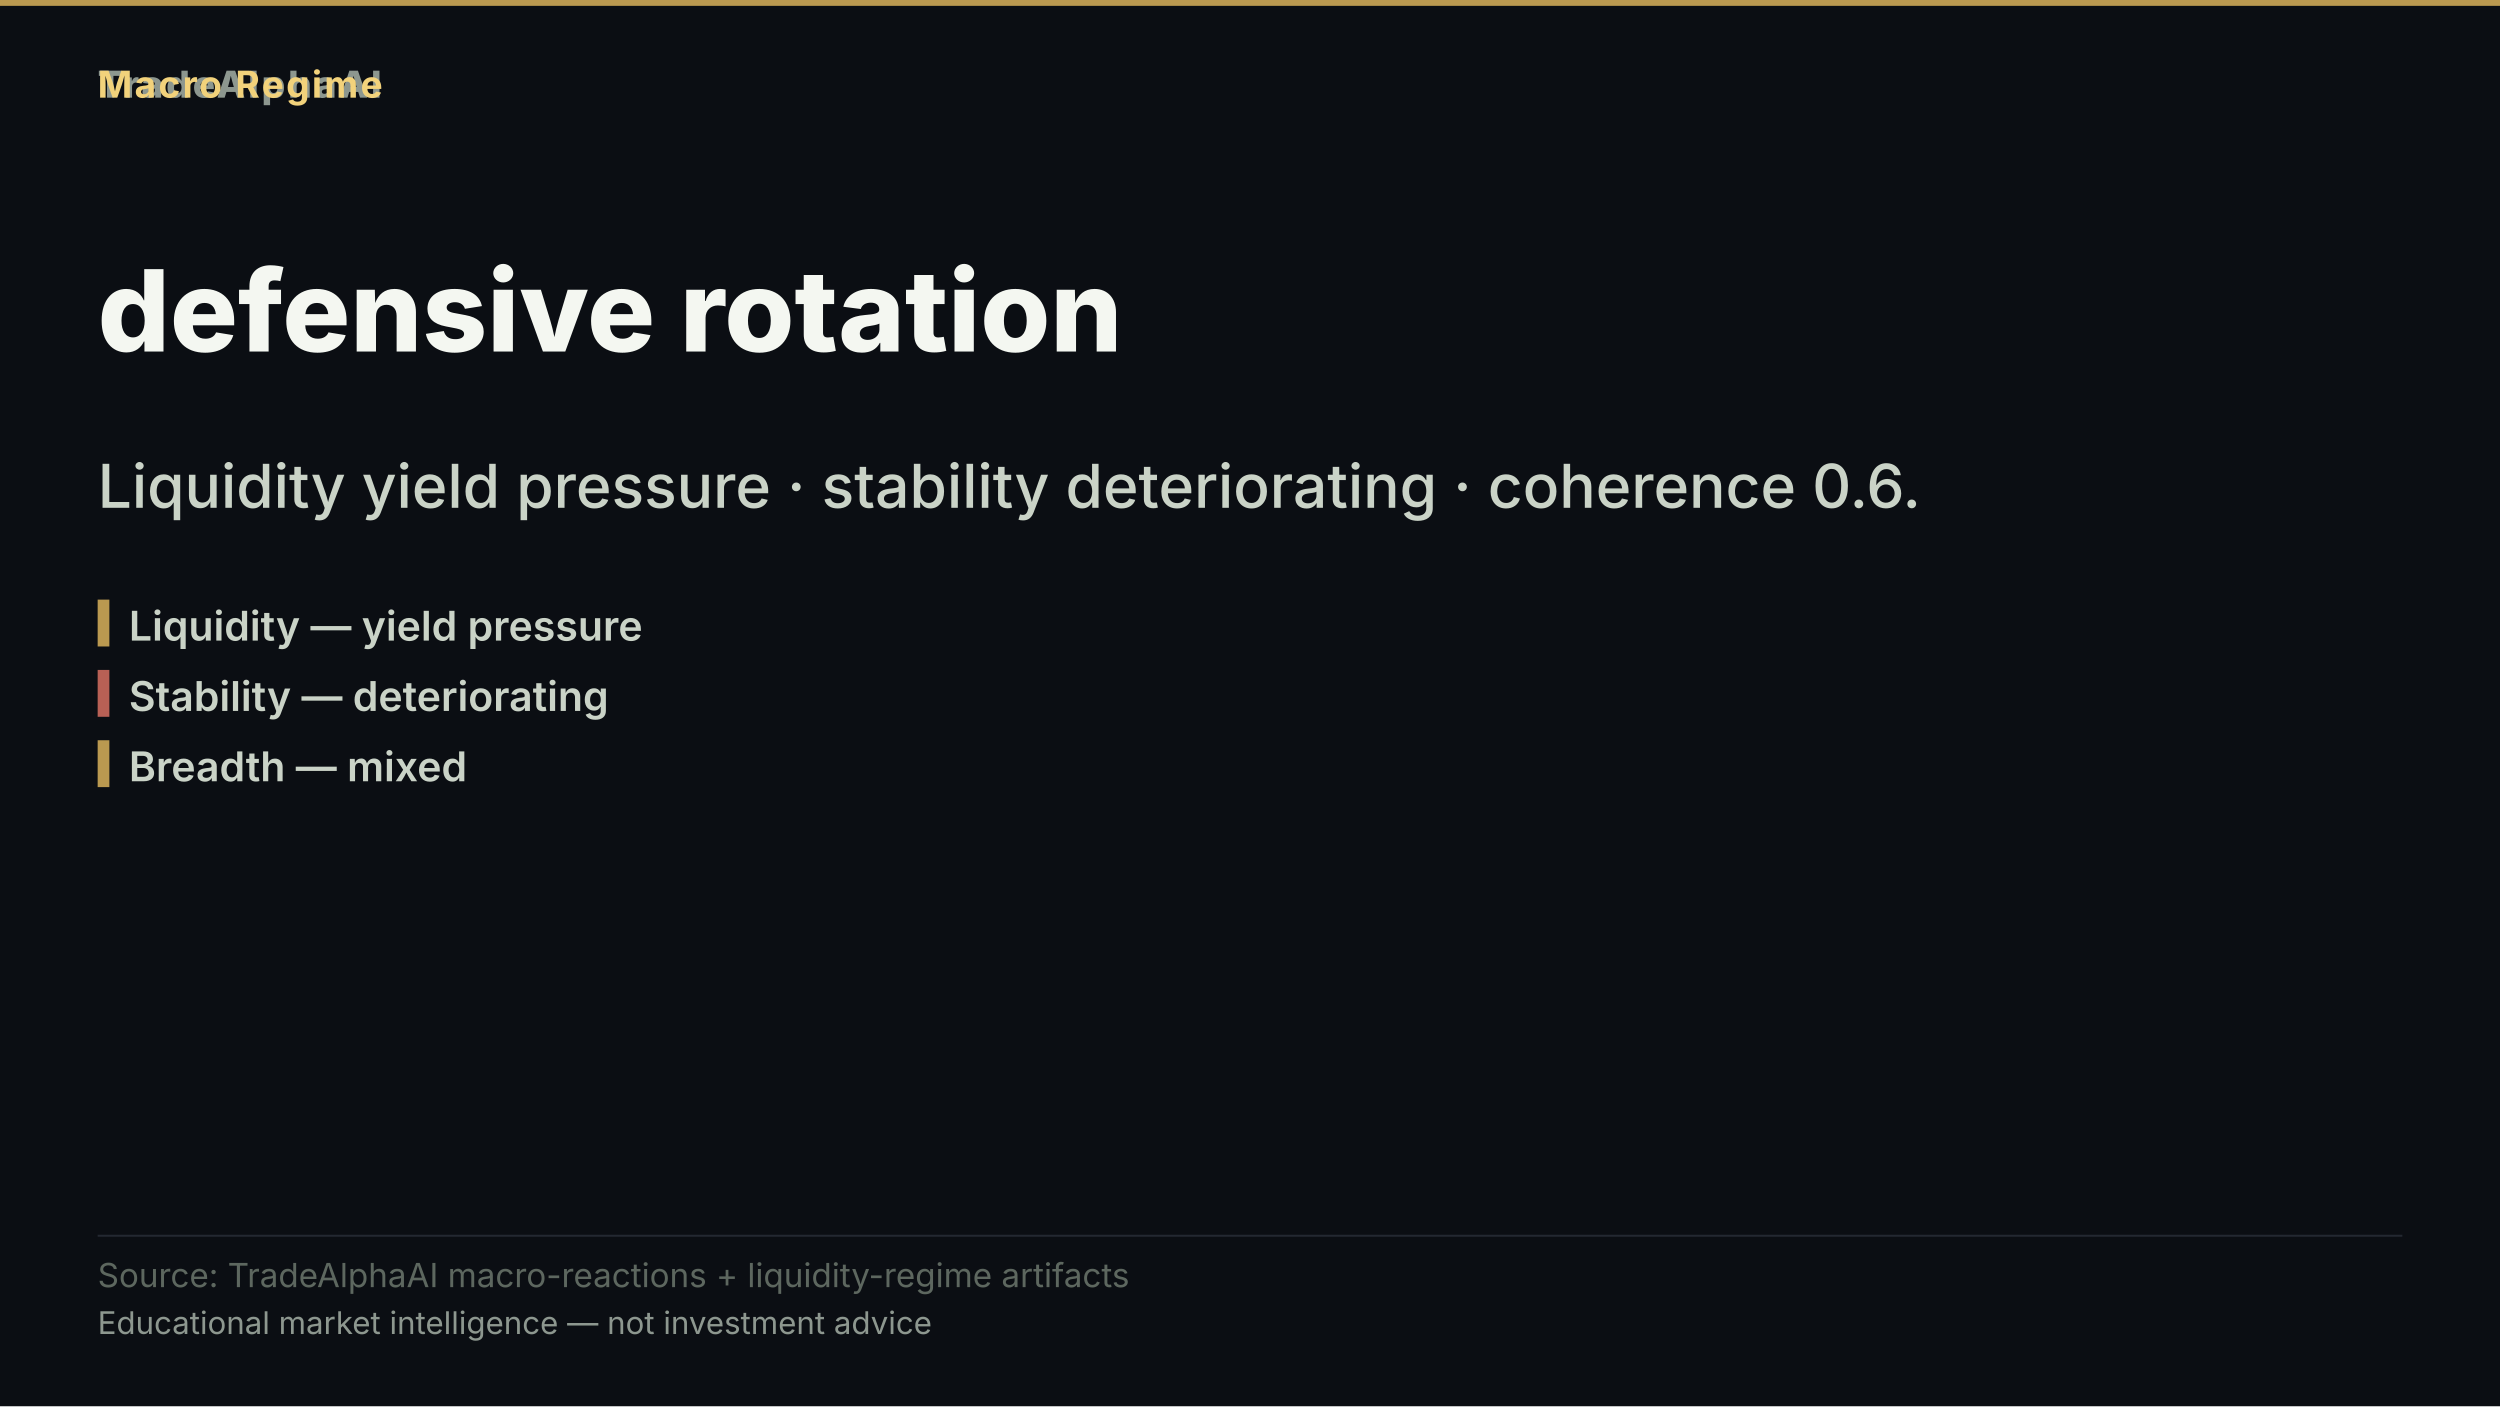
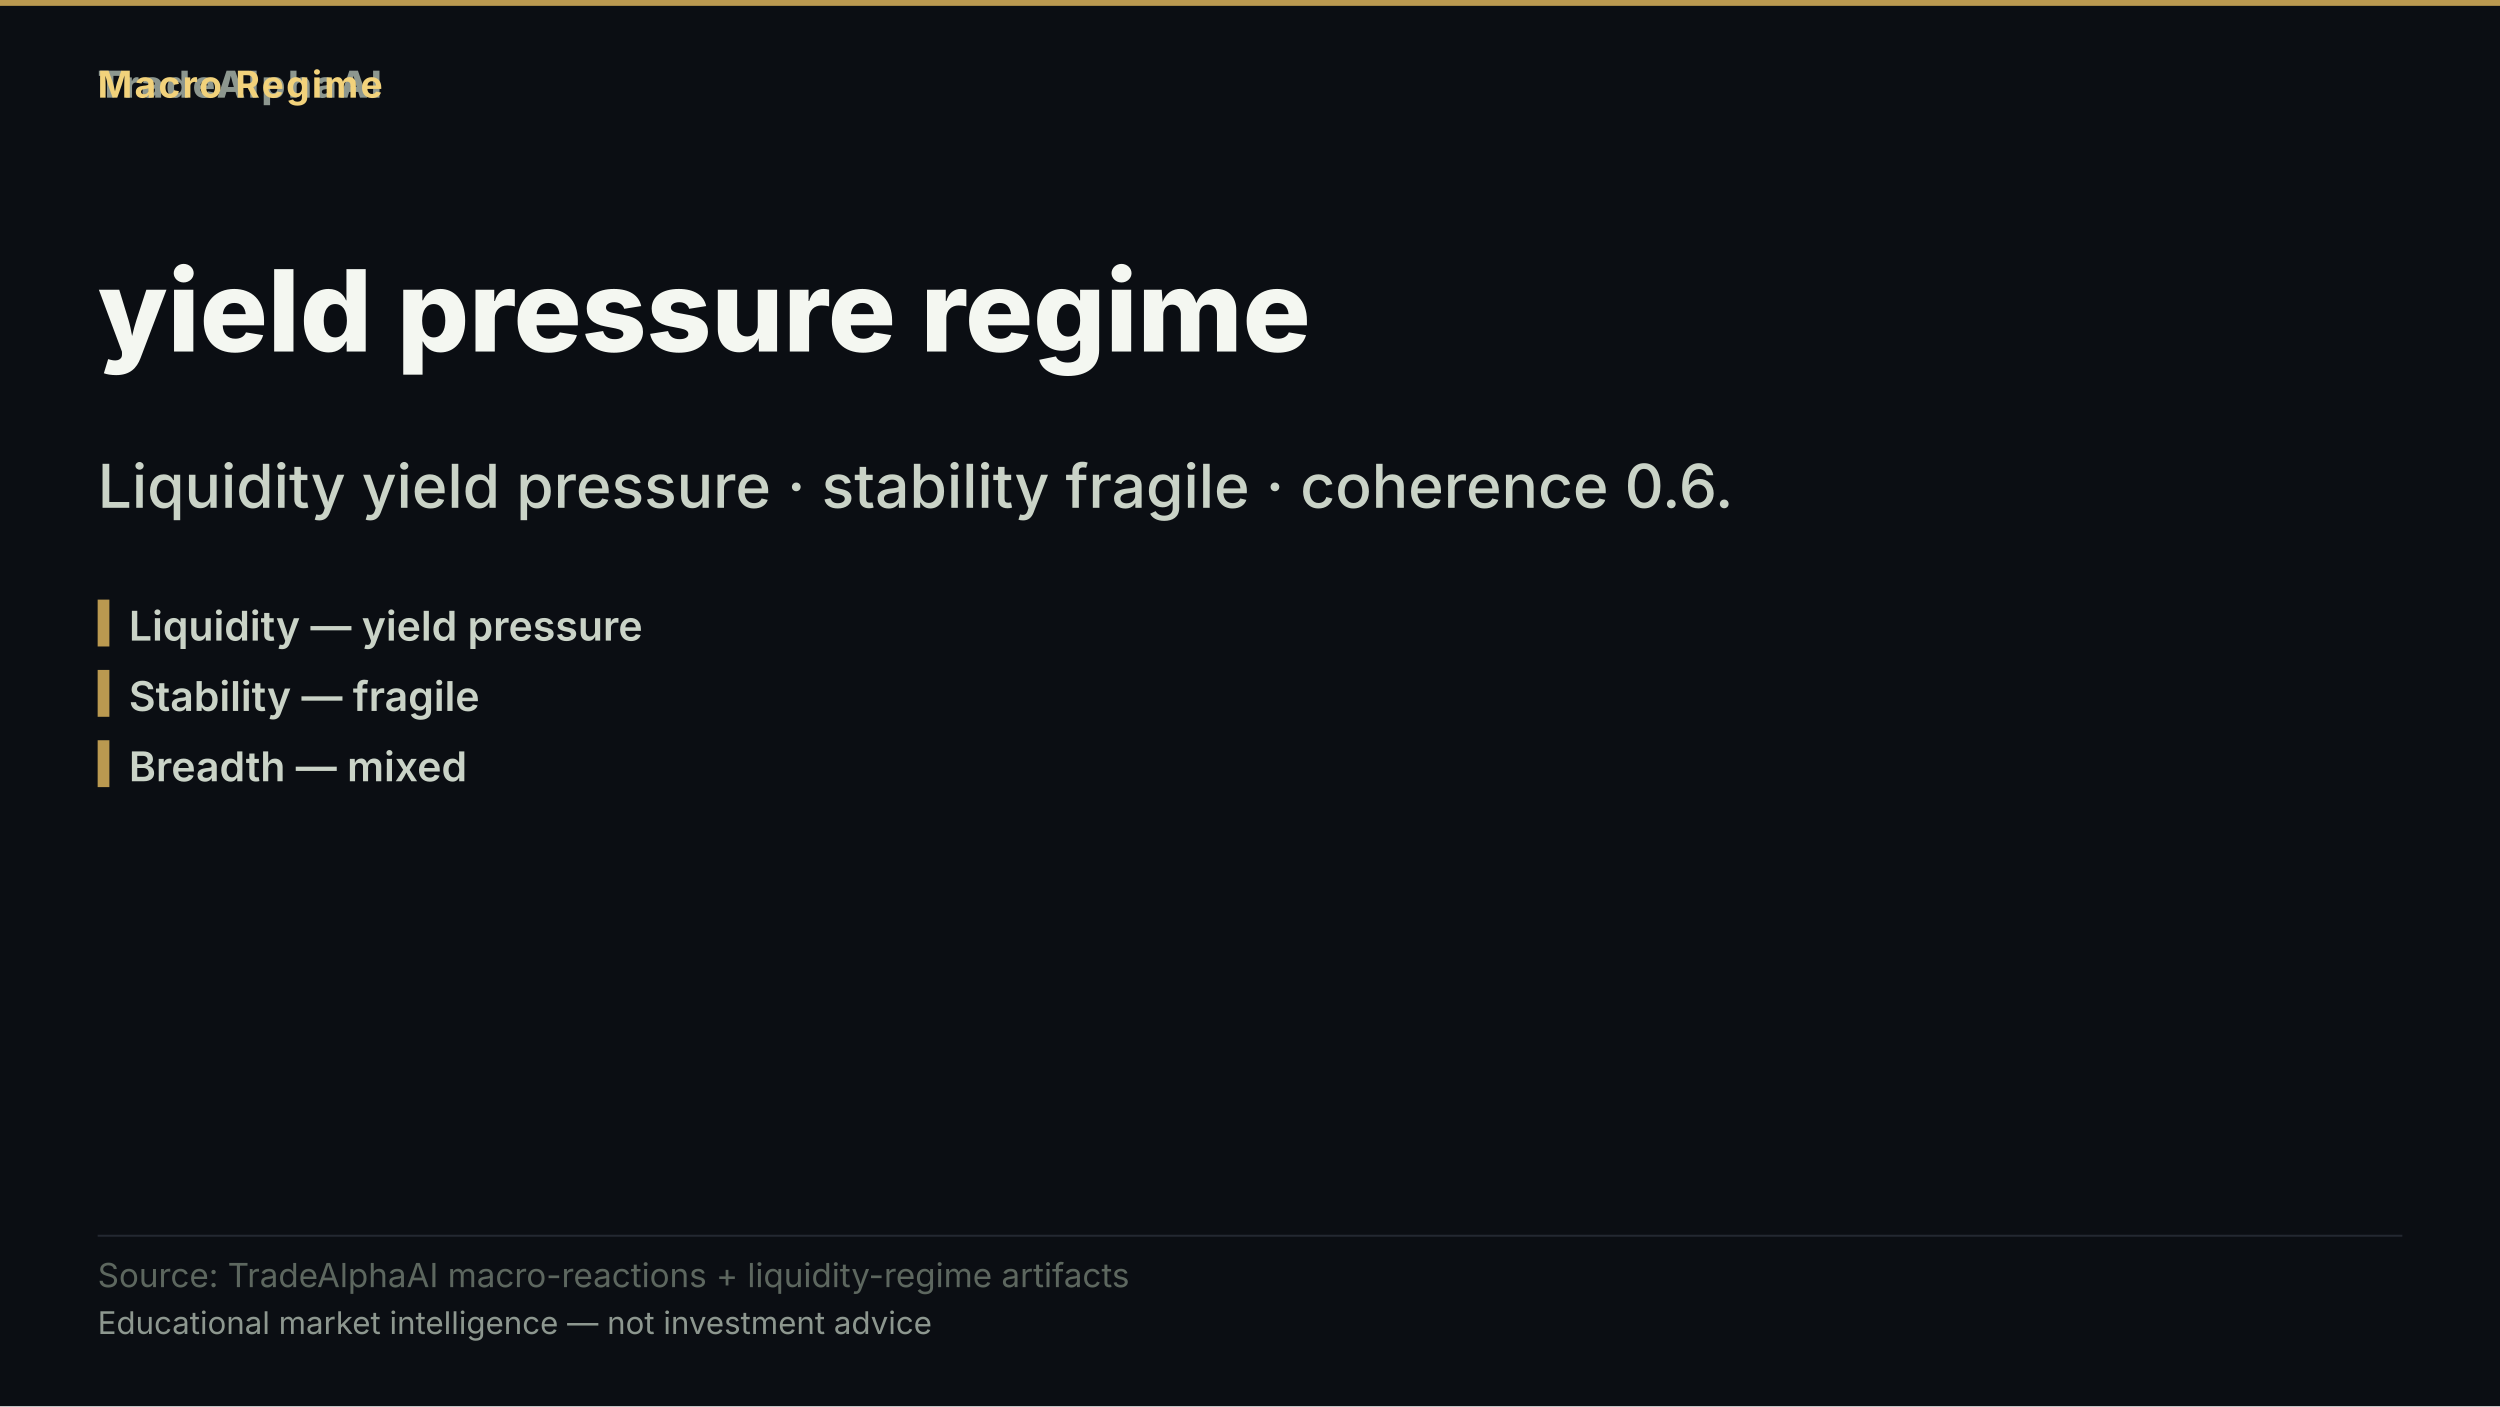
- <svg xmlns="http://www.w3.org/2000/svg" width="1280" height="720" viewBox="0 0 1280 720" role="img" aria-label="defensive rotation">
+ <svg xmlns="http://www.w3.org/2000/svg" width="1280" height="720" viewBox="0 0 1280 720" role="img" aria-label="yield pressure regime">
  <rect width="1280" height="720" fill="#0b0e13" />
  <rect x="0" y="0" width="1280" height="3" fill="#d8b15a" opacity="0.85" />
  <text x="50" y="50" font-family="'Inter','Segoe UI','Helvetica Neue',Arial,sans-serif" font-size="19" font-weight="800" letter-spacing="1.5" fill="#8d978f" text-anchor="start">TradeAlphaAI</text>
  <text x="50" y="50" font-family="'Inter','Segoe UI','Helvetica Neue',Arial,sans-serif" font-size="19" font-weight="700" letter-spacing="1.2" fill="#f2d27b" text-anchor="start">Macro Regime</text>
-   <text x="50" y="180" font-family="'Inter','Segoe UI','Helvetica Neue',Arial,sans-serif" font-size="58" font-weight="800" fill="#f4f7f1" text-anchor="start">defensive rotation</text>
-   <text x="50" y="260" font-family="'Inter','Segoe UI','Helvetica Neue',Arial,sans-serif" font-size="31" font-weight="500" fill="#cad3c7" text-anchor="start">Liquidity yield pressure · stability deteriorating · coherence 0.6.</text>
+   <text x="50" y="180" font-family="'Inter','Segoe UI','Helvetica Neue',Arial,sans-serif" font-size="58" font-weight="800" fill="#f4f7f1" text-anchor="start">yield pressure regime</text>
+   <text x="50" y="260" font-family="'Inter','Segoe UI','Helvetica Neue',Arial,sans-serif" font-size="31" font-weight="500" fill="#cad3c7" text-anchor="start">Liquidity yield pressure · stability fragile · coherence 0.6.</text>
  <rect x="50" y="307" width="6" height="24" fill="#d8b15a" opacity="0.85" />
  <text x="66" y="328" font-family="'Inter','Segoe UI','Helvetica Neue',Arial,sans-serif" font-size="21" font-weight="600" fill="#cad3c7" text-anchor="start">Liquidity — yield pressure</text>
-   <rect x="50" y="343" width="6" height="24" fill="#d66e60" opacity="0.85" />
-   <text x="66" y="364" font-family="'Inter','Segoe UI','Helvetica Neue',Arial,sans-serif" font-size="21" font-weight="600" fill="#cad3c7" text-anchor="start">Stability — deteriorating</text>
+   <rect x="50" y="343" width="6" height="24" fill="#d8b15a" opacity="0.85" />
+   <text x="66" y="364" font-family="'Inter','Segoe UI','Helvetica Neue',Arial,sans-serif" font-size="21" font-weight="600" fill="#cad3c7" text-anchor="start">Stability — fragile</text>
  <rect x="50" y="379" width="6" height="24" fill="#d8b15a" opacity="0.85" />
  <text x="66" y="400" font-family="'Inter','Segoe UI','Helvetica Neue',Arial,sans-serif" font-size="21" font-weight="600" fill="#cad3c7" text-anchor="start">Breadth — mixed</text>
  <rect x="50" y="632.2" width="1180" height="1" fill="rgba(148,163,184,0.18)" />
  <text x="50" y="659" font-family="'Inter','Segoe UI','Helvetica Neue',Arial,sans-serif" font-size="17" fill="#5d675f" text-anchor="start">Source: TradeAlphaAI macro-reactions + liquidity-regime artifacts</text>
  <text x="50" y="683" font-family="'Inter','Segoe UI','Helvetica Neue',Arial,sans-serif" font-size="16" fill="#8d978f" text-anchor="start">Educational market intelligence — not investment advice</text>
</svg>
